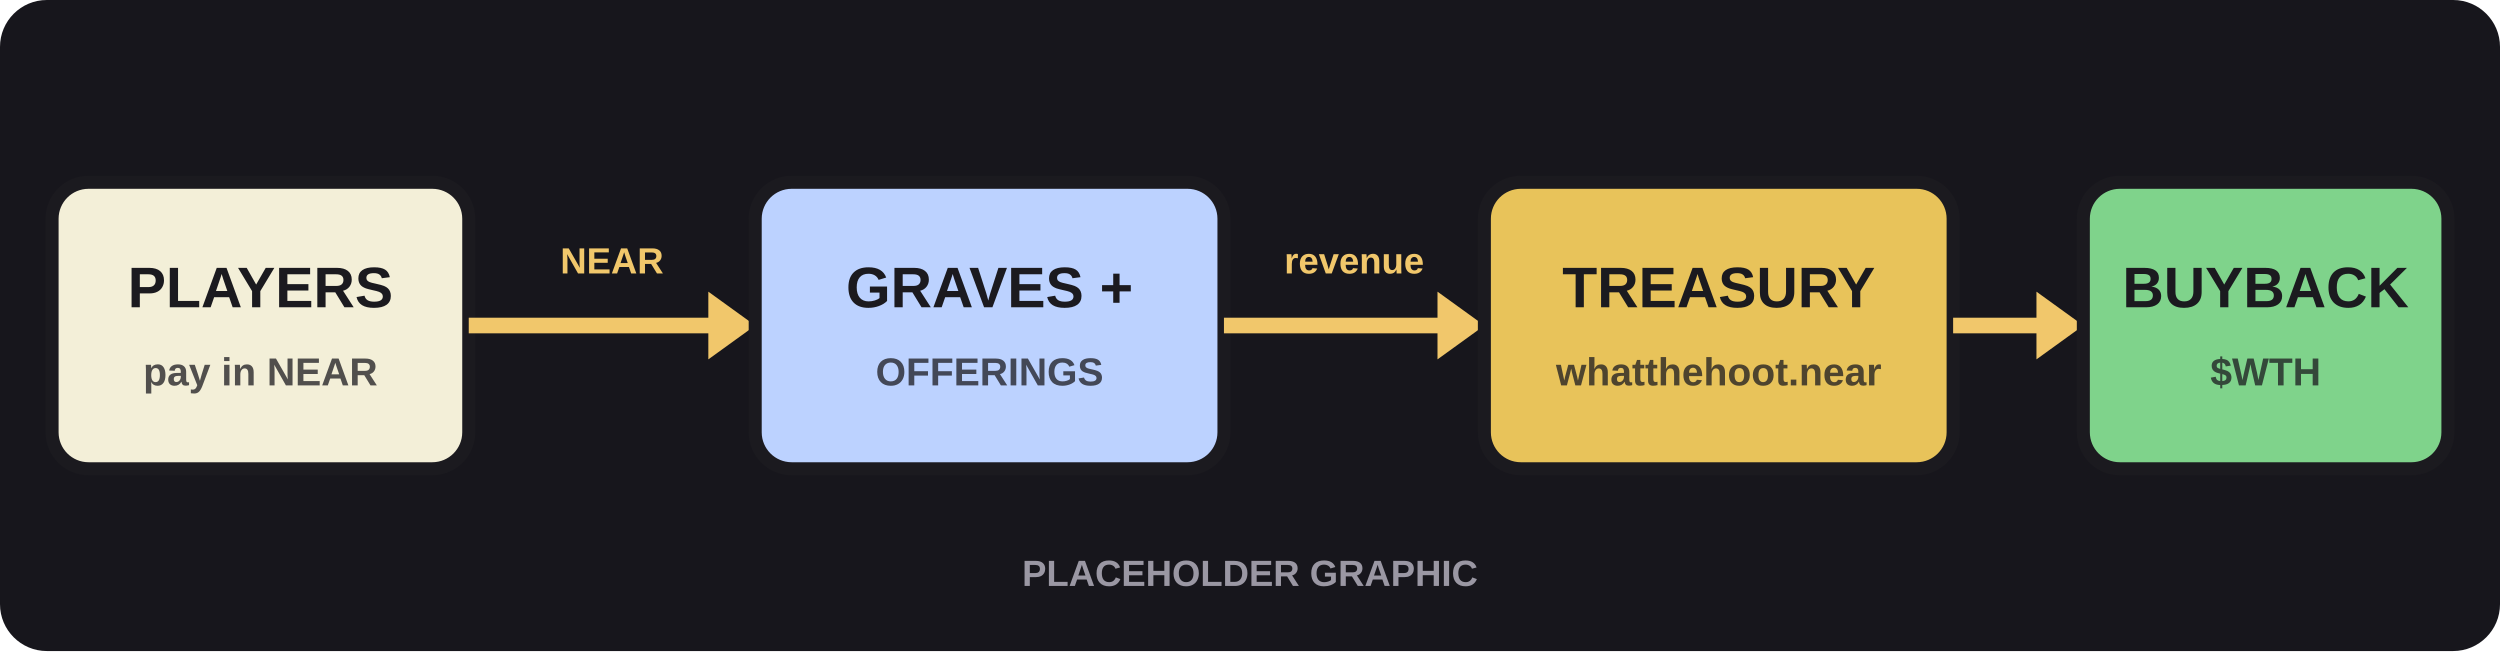
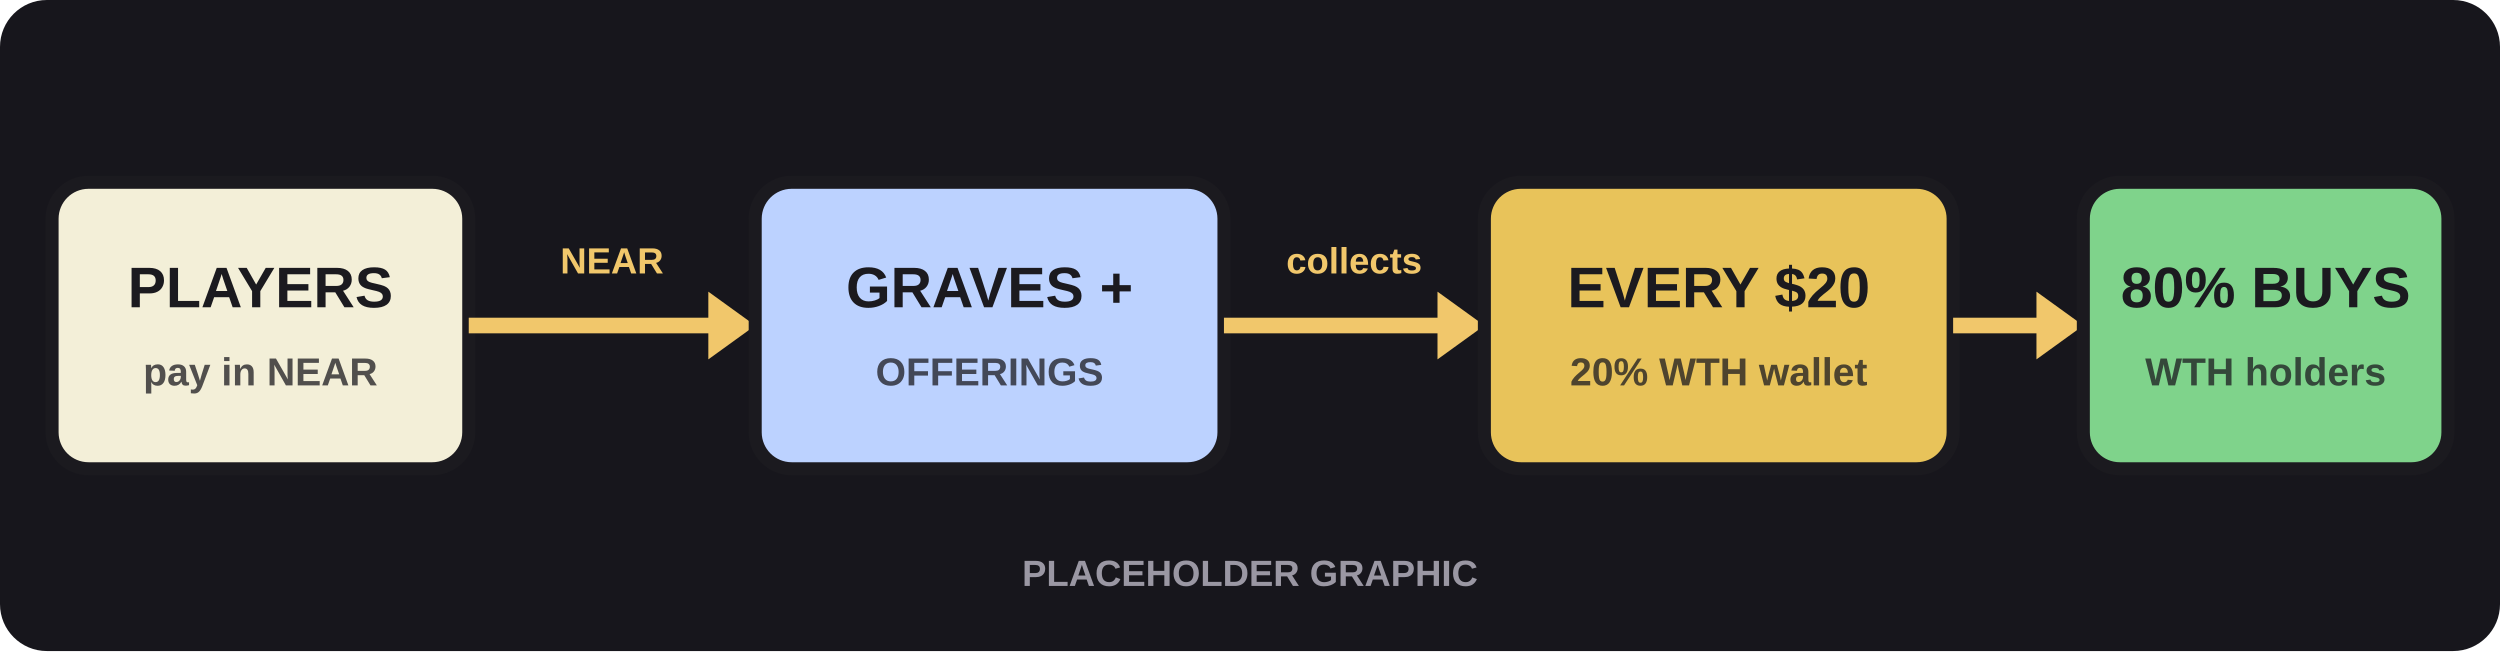
<svg xmlns="http://www.w3.org/2000/svg" viewBox="0 0 960 250" width="960" height="250" font-family="Arial Black, Arial, Helvetica, sans-serif">
  <rect width="960" height="250" rx="18" fill="#17161c" />
  <rect x="20" y="70" width="160" height="110" rx="14" fill="#f3efd8" stroke="#1b1a1f" stroke-width="5" />
  <text x="100" y="118" text-anchor="middle" font-size="22" font-weight="900" fill="#1b1a1f">PLAYERS</text>
  <text x="100" y="148" text-anchor="middle" font-size="15" font-weight="700" fill="#1b1a1f" opacity=".75">pay in NEAR</text>
  <path d="M180 125 H276" stroke="#f1c76b" stroke-width="6" />
  <path d="M272 112 L290 125 L272 138 Z" fill="#f1c76b" />
  <text x="235" y="105" text-anchor="middle" font-size="14" font-weight="800" fill="#f1c76b">NEAR</text>
  <rect x="290" y="70" width="180" height="110" rx="14" fill="#bcd2ff" stroke="#1b1a1f" stroke-width="5" />
  <text x="380" y="118" text-anchor="middle" font-size="22" font-weight="900" fill="#1b1a1f">GRAVES +</text>
  <text x="380" y="148" text-anchor="middle" font-size="15" font-weight="700" fill="#1b1a1f" opacity=".75">OFFERINGS</text>
  <path d="M470 125 H556" stroke="#f1c76b" stroke-width="6" />
  <path d="M552 112 L570 125 L552 138 Z" fill="#f1c76b" />
-   <text x="520" y="105" text-anchor="middle" font-size="14" font-weight="800" fill="#f1c76b">revenue</text>
+   <text x="520" y="105" text-anchor="middle" font-size="14" font-weight="800" fill="#f1c76b">collects</text>
  <rect x="570" y="70" width="180" height="110" rx="14" fill="#e8c35a" stroke="#1b1a1f" stroke-width="5" />
-   <text x="660" y="118" text-anchor="middle" font-size="22" font-weight="900" fill="#1b1a1f">TREASURY</text>
-   <text x="660" y="148" text-anchor="middle" font-size="15" font-weight="700" fill="#1b1a1f" opacity=".75">whatthehoot.near</text>
+   <text x="660" y="118" text-anchor="middle" font-size="22" font-weight="900" fill="#1b1a1f">EVERY $20</text>
+   <text x="660" y="148" text-anchor="middle" font-size="15" font-weight="700" fill="#1b1a1f" opacity=".75">20% WTH wallet</text>
  <path d="M750 125 H786" stroke="#f1c76b" stroke-width="6" />
  <path d="M782 112 L800 125 L782 138 Z" fill="#f1c76b" />
  <text x="775" y="105" text-anchor="middle" font-size="14" font-weight="800" fill="#f1c76b" />
  <rect x="800" y="70" width="140" height="110" rx="14" fill="#7fd38b" stroke="#1b1a1f" stroke-width="5" />
-   <text x="870" y="118" text-anchor="middle" font-size="22" font-weight="900" fill="#1b1a1f">BUYBACK</text>
-   <text x="870" y="148" text-anchor="middle" font-size="15" font-weight="700" fill="#1b1a1f" opacity=".75">$WTH</text>
+   <text x="870" y="118" text-anchor="middle" font-size="22" font-weight="900" fill="#1b1a1f">80% BUYS</text>
+   <text x="870" y="148" text-anchor="middle" font-size="15" font-weight="700" fill="#1b1a1f" opacity=".75">WTH holders</text>
  <text x="480" y="225" text-anchor="middle" font-size="14" font-weight="700" fill="#9a97a3">PLACEHOLDER GRAPHIC</text>
</svg>
